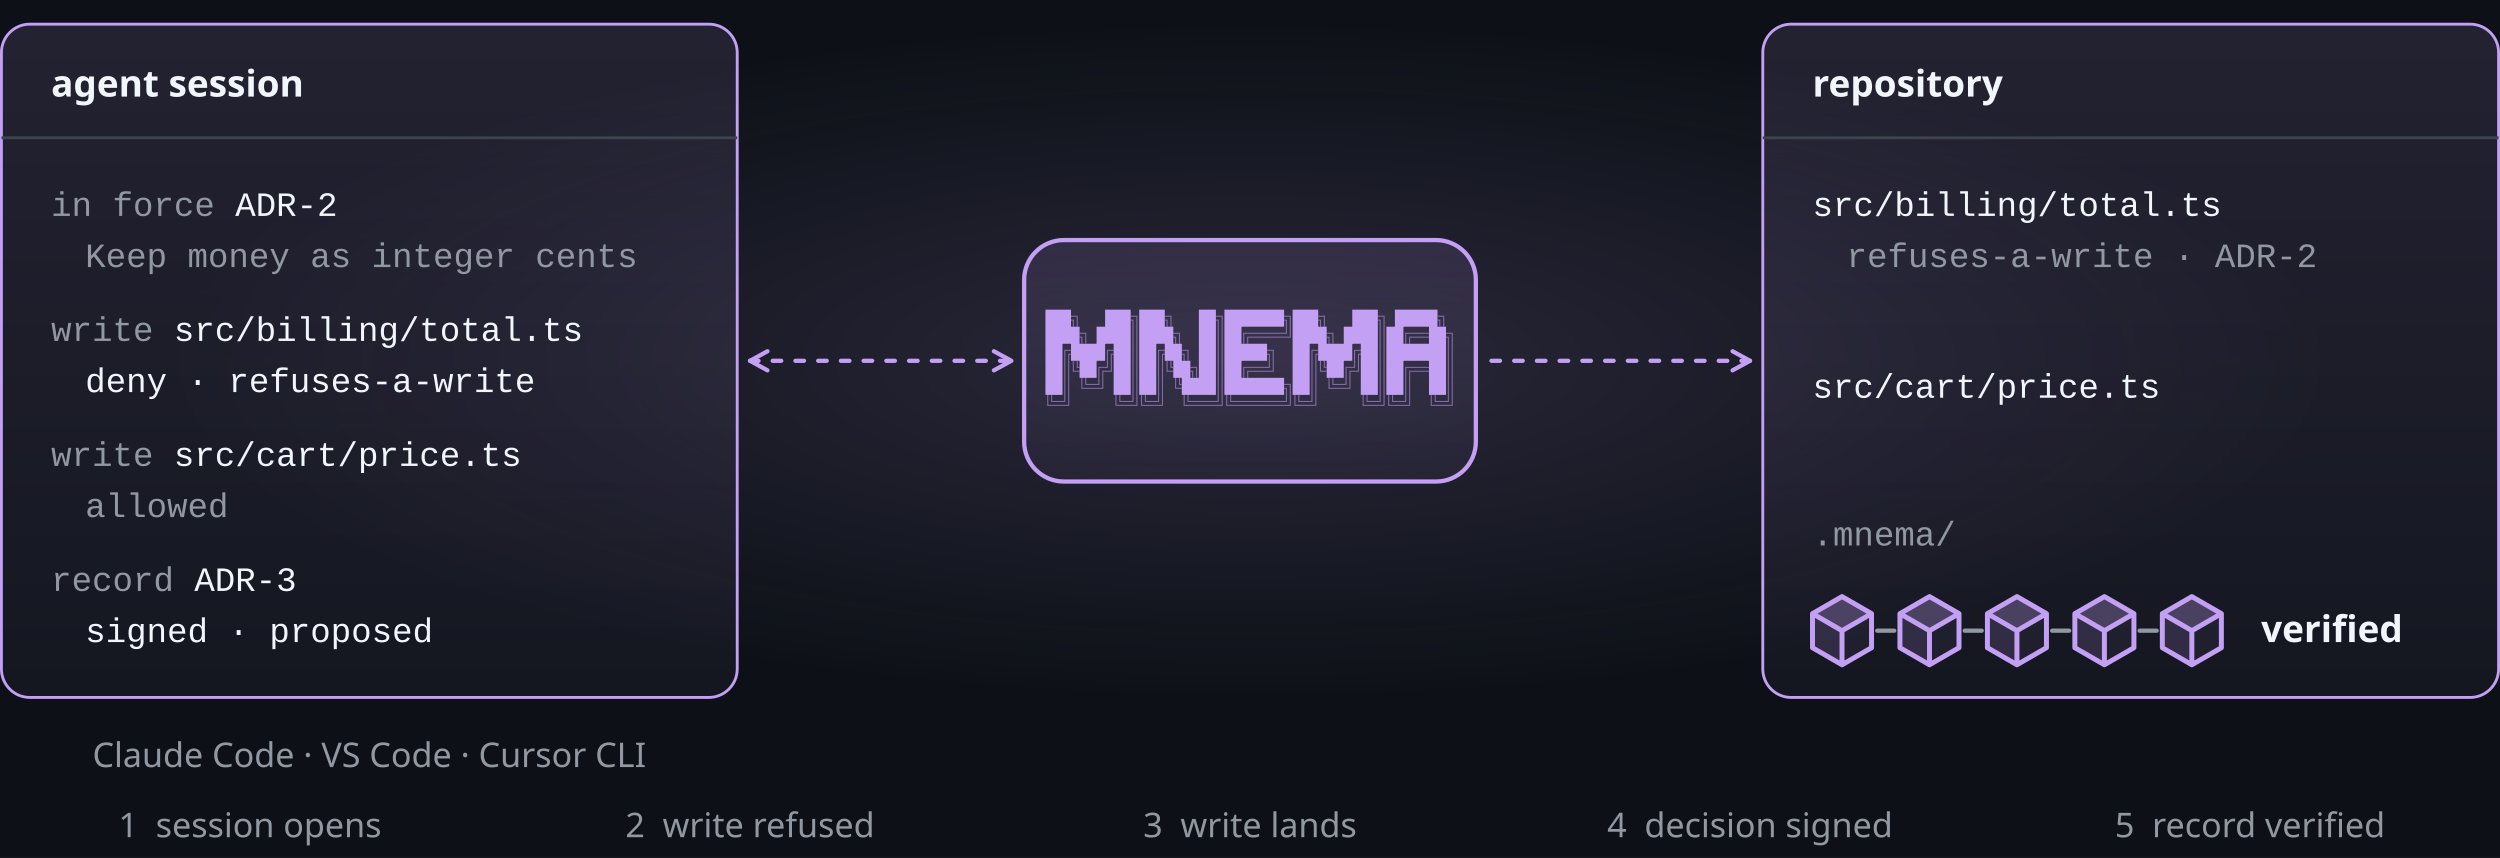
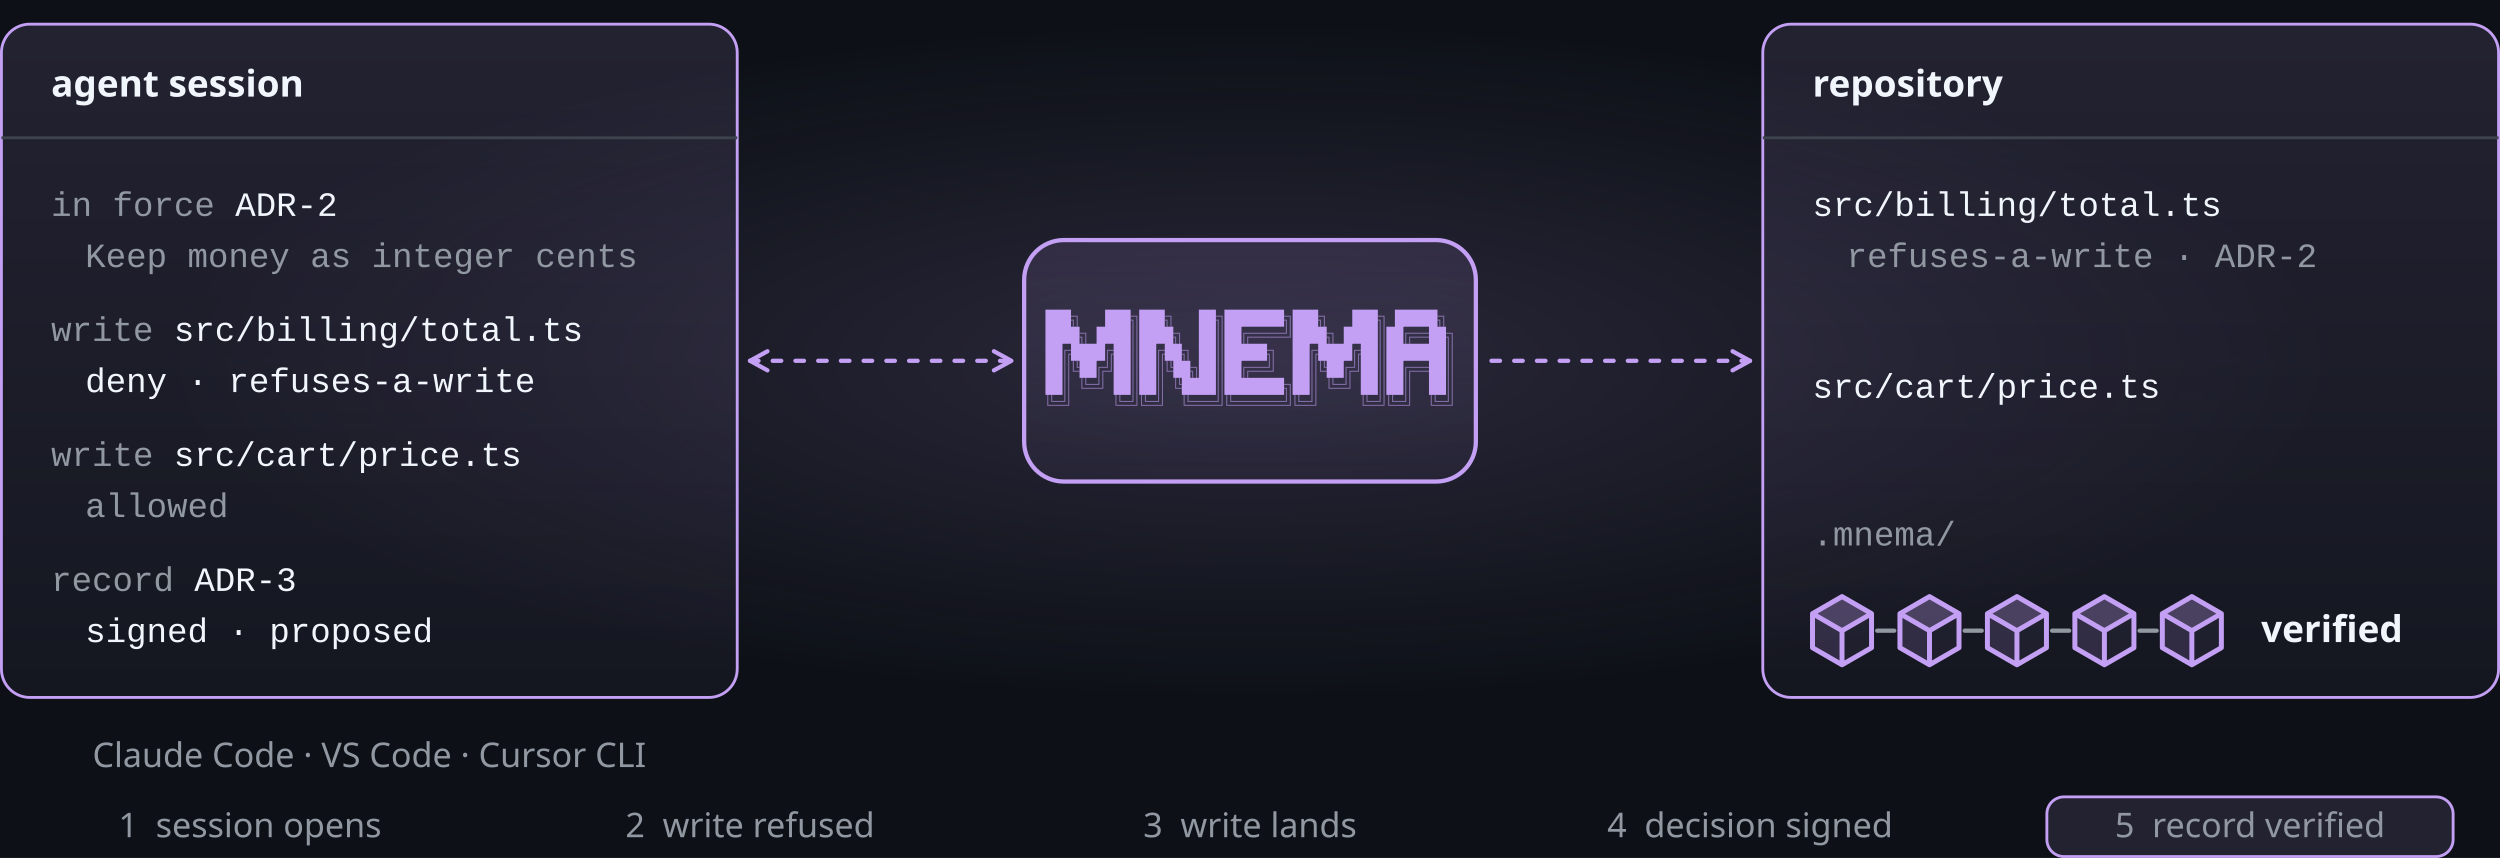
<svg xmlns="http://www.w3.org/2000/svg" width="880" height="302" viewBox="0 0 880 302" role="img" aria-label="How mnema fits: a session opens with the decisions in force, a write under a refusing rule is denied, a write elsewhere lands, a recorded decision is signed into the chain, and mnema verify checks it">
  <style>
.a{animation-duration:14s;animation-iteration-count:infinite;animation-timing-function:ease-in-out}
@keyframes k0{0%{opacity:0}8.57%{opacity:0}10.71%{opacity:1}92.86%{opacity:1}95%{opacity:0}100%{opacity:0}}
@keyframes k1{0%{opacity:0}8.57%{opacity:0}10.71%{opacity:1}92.86%{opacity:1}95%{opacity:0}100%{opacity:0}}
@keyframes k2{0%{opacity:0}8.57%{opacity:0}10.71%{opacity:1}92.86%{opacity:1}95%{opacity:0}100%{opacity:0}}
@keyframes k3{0%{opacity:0}20%{opacity:0}22.14%{opacity:1}92.86%{opacity:1}95%{opacity:0}100%{opacity:0}}
@keyframes k4{0%{opacity:0}20%{opacity:0}22.14%{opacity:1}92.86%{opacity:1}95%{opacity:0}100%{opacity:0}}
@keyframes k5{0%{opacity:0}35.71%{opacity:0}37.86%{opacity:1}92.86%{opacity:1}95%{opacity:0}100%{opacity:0}}
@keyframes k6{0%{opacity:0}42.86%{opacity:0}45%{opacity:1}92.86%{opacity:1}95%{opacity:0}100%{opacity:0}}
@keyframes k7{0%{opacity:0}42.86%{opacity:0}45%{opacity:1}92.86%{opacity:1}95%{opacity:0}100%{opacity:0}}
@keyframes k8{0%{opacity:0}55.71%{opacity:0}57.86%{opacity:1}92.86%{opacity:1}95%{opacity:0}100%{opacity:0}}
@keyframes k9{0%{opacity:0}64.29%{opacity:0}66.43%{opacity:1}92.86%{opacity:1}95%{opacity:0}100%{opacity:0}}
@keyframes k10{0%{opacity:0}64.29%{opacity:0}66.43%{opacity:1}92.86%{opacity:1}95%{opacity:0}100%{opacity:0}}
@keyframes k11{0%{opacity:0}72.86%{opacity:0}75%{opacity:1}92.86%{opacity:1}95%{opacity:0}100%{opacity:0}}
@keyframes k12{0%{opacity:0}55.71%{opacity:0}57.86%{opacity:1}60.71%{opacity:1}62.86%{opacity:0}100%{opacity:0}}
@keyframes k13{0%{opacity:0}35.71%{opacity:0}37.86%{opacity:1}92.86%{opacity:1}95%{opacity:0}100%{opacity:0}}
@keyframes k14{0%{opacity:0}78.57%{opacity:0}80.71%{opacity:1}92.86%{opacity:1}95%{opacity:0}100%{opacity:0}}
@keyframes k15{0%{opacity:0}35.71%{opacity:0}36.79%{opacity:1}40.36%{opacity:0}100%{opacity:0}}
@keyframes k16{0%{opacity:0}78.57%{opacity:0}79.64%{opacity:1}83.21%{opacity:0}100%{opacity:0}}
- @keyframes k17{0%{opacity:0}82.86%{opacity:0}83.93%{opacity:1}87.5%{opacity:0}100%{opacity:0}}
- @keyframes k18{0%{opacity:0}84.43%{opacity:0}85.5%{opacity:1}89.07%{opacity:0}100%{opacity:0}}
- @keyframes k19{0%{opacity:0}86%{opacity:0}87.07%{opacity:1}90.64%{opacity:0}100%{opacity:0}}
- @keyframes k20{0%{opacity:0}87.57%{opacity:0}88.64%{opacity:1}92.21%{opacity:0}100%{opacity:0}}
- @keyframes k21{0%{opacity:0}89.14%{opacity:0}90.21%{opacity:1}93.79%{opacity:0}100%{opacity:0}}
- @keyframes k22{0%{opacity:0}91.43%{opacity:0}93.57%{opacity:1}92.86%{opacity:1}95%{opacity:0}100%{opacity:0}}
+ @keyframes k17{0%{opacity:0}81.43%{opacity:0}82.5%{opacity:1}86.07%{opacity:0}100%{opacity:0}}
+ @keyframes k18{0%{opacity:0}82.5%{opacity:0}83.57%{opacity:1}87.14%{opacity:0}100%{opacity:0}}
+ @keyframes k19{0%{opacity:0}83.57%{opacity:0}84.64%{opacity:1}88.21%{opacity:0}100%{opacity:0}}
+ @keyframes k20{0%{opacity:0}84.64%{opacity:0}85.71%{opacity:1}89.29%{opacity:0}100%{opacity:0}}
+ @keyframes k21{0%{opacity:0}85.71%{opacity:0}86.79%{opacity:1}90.36%{opacity:0}100%{opacity:0}}
+ @keyframes k22{0%{opacity:0}87.86%{opacity:0}90%{opacity:1}92.86%{opacity:1}95%{opacity:0}100%{opacity:0}}
@keyframes k23{0%{transform:translate(356px,127px)}2.86%{transform:translate(356px,127px)}8.57%{transform:translate(264px,127px)}9.29%{transform:translate(264px,127px)}10%{transform:translate(356px,127px)}100%{transform:translate(356px,127px)}}
@keyframes k24{0%{opacity:0}2.5%{opacity:0}3.57%{opacity:1}7.86%{opacity:1}8.93%{opacity:0}100%{opacity:0}}
@keyframes k25{0%{opacity:0}8.21%{opacity:0}9.29%{opacity:1}12.86%{opacity:0}100%{opacity:0}}
@keyframes k26{0%{transform:translate(264px,127px)}20%{transform:translate(264px,127px)}25.71%{transform:translate(356px,127px)}26.43%{transform:translate(356px,127px)}27.14%{transform:translate(264px,127px)}100%{transform:translate(264px,127px)}}
@keyframes k27{0%{opacity:0}19.64%{opacity:0}20.71%{opacity:1}25%{opacity:1}26.07%{opacity:0}100%{opacity:0}}
@keyframes k28{0%{opacity:0}25.71%{opacity:0}26.79%{opacity:1}31.07%{opacity:0}100%{opacity:0}}
@keyframes k29{0%{transform:translate(356px,127px)}30%{transform:translate(356px,127px)}35.71%{transform:translate(264px,127px)}36.43%{transform:translate(264px,127px)}37.14%{transform:translate(356px,127px)}100%{transform:translate(356px,127px)}}
@keyframes k30{0%{opacity:0}29.64%{opacity:0}30.71%{opacity:1}35%{opacity:1}36.07%{opacity:0}100%{opacity:0}}
@keyframes k31{0%{opacity:0}35.36%{opacity:0}36.43%{opacity:1}40%{opacity:0}100%{opacity:0}}
@keyframes k32{0%{transform:translate(524px,127px)}30%{transform:translate(524px,127px)}35.71%{transform:translate(616px,127px)}36.43%{transform:translate(616px,127px)}37.14%{transform:translate(524px,127px)}100%{transform:translate(524px,127px)}}
@keyframes k33{0%{opacity:0}29.64%{opacity:0}30.71%{opacity:1}35%{opacity:1}36.07%{opacity:0}100%{opacity:0}}
@keyframes k34{0%{opacity:0}35.36%{opacity:0}36.43%{opacity:1}40%{opacity:0}100%{opacity:0}}
@keyframes k35{0%{transform:translate(264px,127px)}42.86%{transform:translate(264px,127px)}48.21%{transform:translate(356px,127px)}48.93%{transform:translate(356px,127px)}49.64%{transform:translate(264px,127px)}100%{transform:translate(264px,127px)}}
@keyframes k36{0%{opacity:0}42.5%{opacity:0}43.57%{opacity:1}47.5%{opacity:1}48.57%{opacity:0}100%{opacity:0}}
@keyframes k37{0%{opacity:0}48.21%{opacity:0}49.29%{opacity:1}53.57%{opacity:0}100%{opacity:0}}
@keyframes k38{0%{transform:translate(524px,127px)}50%{transform:translate(524px,127px)}55.71%{transform:translate(616px,127px)}56.43%{transform:translate(616px,127px)}57.14%{transform:translate(524px,127px)}100%{transform:translate(524px,127px)}}
@keyframes k39{0%{opacity:0}49.64%{opacity:0}50.71%{opacity:1}55%{opacity:1}56.07%{opacity:0}100%{opacity:0}}
@keyframes k40{0%{opacity:0}55.36%{opacity:0}56.43%{opacity:1}60%{opacity:0}100%{opacity:0}}
@keyframes k41{0%{transform:translate(264px,127px)}64.29%{transform:translate(264px,127px)}70%{transform:translate(356px,127px)}70.71%{transform:translate(356px,127px)}71.43%{transform:translate(264px,127px)}100%{transform:translate(264px,127px)}}
@keyframes k42{0%{opacity:0}63.93%{opacity:0}65%{opacity:1}69.29%{opacity:1}70.36%{opacity:0}100%{opacity:0}}
@keyframes k43{0%{opacity:0}70%{opacity:0}71.07%{opacity:1}75.36%{opacity:0}100%{opacity:0}}
@keyframes k44{0%{transform:translate(524px,127px)}72.86%{transform:translate(524px,127px)}78.57%{transform:translate(616px,127px)}79.29%{transform:translate(616px,127px)}80%{transform:translate(524px,127px)}100%{transform:translate(524px,127px)}}
@keyframes k45{0%{opacity:0}72.5%{opacity:0}73.57%{opacity:1}77.86%{opacity:1}78.93%{opacity:0}100%{opacity:0}}
@keyframes k46{0%{opacity:0}78.21%{opacity:0}79.29%{opacity:1}82.86%{opacity:0}100%{opacity:0}}
@keyframes k47{0%{opacity:0}1.43%{opacity:0}3.57%{opacity:1}16.43%{opacity:1}18.57%{opacity:0}100%{opacity:0}}
@keyframes k48{0%{opacity:0}19.29%{opacity:0}21.43%{opacity:1}39.29%{opacity:1}41.43%{opacity:0}100%{opacity:0}}
@keyframes k49{0%{opacity:0}42.14%{opacity:0}44.29%{opacity:1}60.71%{opacity:1}62.86%{opacity:0}100%{opacity:0}}
@keyframes k50{0%{opacity:0}63.57%{opacity:0}65.71%{opacity:1}80%{opacity:1}82.14%{opacity:0}100%{opacity:0}}
@keyframes k51{0%{opacity:0}82.86%{opacity:0}85%{opacity:1}92.86%{opacity:1}95%{opacity:0}100%{opacity:0}}
@media (prefers-reduced-motion: reduce){.a{animation:none!important}}
</style>
  <defs>
    <radialGradient id="glow" cx="0.5" cy="0.5" r="0.5">
      <stop offset="0" stop-color="#c4a0f5" stop-opacity="0.16" />
      <stop offset="0.6" stop-color="#c4a0f5" stop-opacity="0.06" />
      <stop offset="1" stop-color="#c4a0f5" stop-opacity="0" />
    </radialGradient>
    <linearGradient id="tint" x1="0" y1="0" x2="0" y2="1">
      <stop offset="0" stop-color="#c4a0f5" stop-opacity="0.12" />
      <stop offset="1" stop-color="#c4a0f5" stop-opacity="0.04" />
    </linearGradient>
  </defs>
  <rect width="880" height="302" fill="#0d1117" />
  <ellipse cx="440" cy="127" rx="380" ry="119" fill="url(#glow)" />
  <rect x="0.5" y="8.5" width="259" height="237" rx="10" fill="url(#tint)" stroke="#c4a0f5" />
  <text x="18" y="34" font-family="-apple-system,BlinkMacSystemFont,'Segoe UI','Noto Sans',Helvetica,Arial,sans-serif" font-size="13" font-weight="600" fill="#f0f6fc">agent session</text>
  <path d="M0.5 48.5H259.5" stroke="#3d444d" />
  <rect x="620.5" y="8.5" width="259" height="237" rx="10" fill="url(#tint)" stroke="#c4a0f5" />
  <text x="638" y="34" font-family="-apple-system,BlinkMacSystemFont,'Segoe UI','Noto Sans',Helvetica,Arial,sans-serif" font-size="13" font-weight="600" fill="#f0f6fc">repository</text>
  <path d="M620.5 48.5H879.5" stroke="#3d444d" />
  <text x="130" y="270" font-family="-apple-system,BlinkMacSystemFont,'Segoe UI','Noto Sans',Helvetica,Arial,sans-serif" font-size="12" fill="#9198a1" text-anchor="middle">Claude Code · VS Code · Cursor CLI</text>
  <rect x="360.5" y="84.5" width="159" height="85" rx="14" fill="url(#tint)" stroke="#c4a0f5" stroke-width="1.5" />
  <g transform="translate(368 109) scale(0.25)">
    <path data-of="blocks" fill="#c4a0f5" d="M0 0h12.5v24.5h-12.5zM12 0h12.5v24.5h-12.5zM24 0h12v24.5h-12zM84 0h12.5v24.5h-12.5zM96 0h12.5v24.5h-12.5zM108 0h12v24.5h-12zM132 0h12.5v24.5h-12.5zM144 0h12.5v24.5h-12.5zM156 0h12v24.5h-12zM216 0h12.5v24.5h-12.5zM228 0h12v24.5h-12zM252 0h12.5v24.5h-12.5zM264 0h12.5v24.5h-12.5zM276 0h12.5v24h-12.5zM288 0h12.5v24h-12.5zM300 0h12.5v24h-12.5zM312 0h12.5v24h-12.5zM324 0h12v24h-12zM348 0h12.5v24.5h-12.5zM360 0h12.5v24.5h-12.5zM372 0h12v24.5h-12zM432 0h12.5v24.5h-12.5zM444 0h12.5v24.5h-12.5zM456 0h12v24.5h-12zM492 0h12.5v24.5h-12.5zM504 0h12.5v24h-12.5zM516 0h12.5v24h-12.5zM528 0h12.5v24h-12.5zM540 0h12v24.5h-12zM0 24h12.5v24.5h-12.5zM12 24h12.5v24.5h-12.5zM24 24h12.5v24h-12.5zM36 24h12v24.5h-12zM72 24h12.5v24.5h-12.5zM84 24h12.5v24h-12.5zM96 24h12.5v24.5h-12.5zM108 24h12v24.5h-12zM132 24h12.5v24.5h-12.5zM144 24h12.5v24.5h-12.5zM156 24h12.5v24h-12.5zM168 24h12v24.5h-12zM216 24h12.5v24.5h-12.5zM228 24h12v24.5h-12zM252 24h12.5v24.5h-12.5zM264 24h12v24.5h-12zM348 24h12.5v24.5h-12.5zM360 24h12.5v24.5h-12.5zM372 24h12.5v24h-12.5zM384 24h12v24.5h-12zM420 24h12.5v24.5h-12.5zM432 24h12.5v24h-12.5zM444 24h12.5v24.5h-12.5zM456 24h12v24.5h-12zM480 24h12.5v24.5h-12.5zM492 24h12v24.5h-12zM540 24h12.5v24.5h-12.5zM552 24h12v24.5h-12zM0 48h12.5v24.5h-12.5zM12 48h12v24.5h-12zM36 48h12.5v24h-12.5zM48 48h12.5v24.5h-12.5zM60 48h12.5v24.5h-12.5zM72 48h12v24h-12zM96 48h12.5v24.5h-12.5zM108 48h12v24.5h-12zM132 48h12.5v24.5h-12.5zM144 48h12v24.5h-12zM168 48h12.5v24h-12.5zM180 48h12v24.5h-12zM216 48h12.5v24.5h-12.5zM228 48h12v24.5h-12zM252 48h12.5v24.5h-12.5zM264 48h12.5v24.5h-12.5zM276 48h12.5v24h-12.5zM288 48h12.5v24h-12.5zM300 48h12v24h-12zM348 48h12.5v24.5h-12.5zM360 48h12v24.5h-12zM384 48h12.5v24h-12.5zM396 48h12.5v24.5h-12.5zM408 48h12.5v24.5h-12.5zM420 48h12v24h-12zM444 48h12.5v24.5h-12.5zM456 48h12v24.5h-12zM480 48h12.5v24.5h-12.5zM492 48h12.5v24.5h-12.5zM504 48h12.5v24h-12.5zM516 48h12.5v24h-12.5zM528 48h12.5v24h-12.5zM540 48h12.5v24.5h-12.5zM552 48h12v24.5h-12zM0 72h12.5v24.5h-12.5zM12 72h12v24.5h-12zM48 72h12.5v24h-12.5zM60 72h12v24h-12zM96 72h12.5v24.5h-12.5zM108 72h12v24.5h-12zM132 72h12.5v24.5h-12.5zM144 72h12v24.5h-12zM180 72h12.5v24h-12.5zM192 72h12v24.5h-12zM216 72h12.5v24.5h-12.5zM228 72h12v24.5h-12zM252 72h12.5v24.5h-12.5zM264 72h12v24.5h-12zM348 72h12.5v24.5h-12.5zM360 72h12v24.5h-12zM396 72h12.5v24h-12.5zM408 72h12v24h-12zM444 72h12.5v24.5h-12.5zM456 72h12v24.5h-12zM480 72h12.5v24.5h-12.5zM492 72h12v24.5h-12zM540 72h12.5v24.5h-12.5zM552 72h12v24.5h-12zM0 96h12.5v24h-12.5zM12 96h12v24h-12zM96 96h12.5v24h-12.5zM108 96h12v24h-12zM132 96h12.5v24h-12.5zM144 96h12v24h-12zM192 96h12.5v24h-12.5zM204 96h12.5v24h-12.5zM216 96h12.5v24h-12.5zM228 96h12v24h-12zM252 96h12.5v24h-12.5zM264 96h12.5v24h-12.5zM276 96h12.5v24h-12.5zM288 96h12.5v24h-12.5zM300 96h12.5v24h-12.5zM312 96h12.5v24h-12.5zM324 96h12v24h-12zM348 96h12.5v24h-12.5zM360 96h12v24h-12zM444 96h12.5v24h-12.5zM456 96h12v24h-12zM480 96h12.5v24h-12.5zM492 96h12v24h-12zM540 96h12.5v24h-12.5zM552 96h12v24h-12z" />
    <path data-of="lines" fill="none" stroke="#c4a0f5" stroke-opacity="0.55" stroke-width="1.5" stroke-linejoin="miter" d="M36 9.25L44.75 9.25L44.75 24M36 14.75L39.25 14.75L39.25 24M120 9.25L128.75 9.25L128.75 24M120 14.75L123.25 14.75L123.25 24M168 9.25L176.75 9.25L176.75 24M168 14.75L171.25 14.75L171.25 24M240 9.25L248.75 9.25L248.75 24M240 14.75L243.25 14.75L243.25 24M336 9.25L344.75 9.25L344.75 24M336 14.75L339.25 14.75L339.25 24M384 9.25L392.75 9.25L392.75 24M384 14.75L387.25 14.75L387.25 24M468 9.25L476.75 9.25L476.75 24M468 14.75L471.25 14.75L471.25 24M552 9.25L560.75 9.25L560.75 24M552 14.75L555.25 14.75L555.25 24M48 33.25L56.75 33.25L56.75 48M48 38.75L51.25 38.75L51.25 48M123.25 24L123.25 48M128.75 24L128.75 48M180 33.25L188.75 33.25L188.75 48M180 38.75L183.25 38.75L183.25 48M243.25 24L243.25 48M248.75 24L248.75 48M288 33.25L279.25 33.25L279.25 48M288 38.75L284.75 38.75L284.75 48M288 33.25L300 33.25M288 38.75L300 38.75M300 33.25L312 33.25M300 38.75L312 38.75M312 33.25L324 33.25M312 38.75L324 38.75M324 33.25L336 33.25M324 38.75L336 38.75M344.75 24L344.75 38.75L336 38.75M339.25 24L339.25 33.25L336 33.25M396 33.25L404.75 33.25L404.75 48M396 38.75L399.25 38.75L399.25 48M471.25 24L471.25 48M476.75 24L476.75 48M516 33.25L507.25 33.25L507.25 48M516 38.75L512.75 38.75L512.75 48M516 33.25L528 33.25M516 38.75L528 38.75M528 33.25L540 33.25M528 38.75L540 38.75M564 33.25L572.75 33.25L572.75 48M564 38.75L567.25 38.75L567.25 48M36 57.25L27.25 57.25L27.25 72M36 62.75L32.75 62.75L32.75 72M96 57.25L87.25 57.25L87.25 72M96 62.75L92.75 62.75L92.75 72M123.25 48L123.25 72M128.75 48L128.75 72M168 57.25L159.25 57.25L159.25 72M168 62.75L164.75 62.75L164.75 72M192 57.25L200.75 57.25L200.75 72M192 62.75L195.25 62.75L195.25 72M243.25 48L243.25 72M248.75 48L248.75 72M312 57.25L320.75 57.25L320.75 72M312 62.75L315.25 62.75L315.25 72M384 57.25L375.25 57.25L375.25 72M384 62.75L380.75 62.75L380.75 72M444 57.25L435.25 57.25L435.25 72M444 62.75L440.75 62.75L440.75 72M471.25 48L471.25 72M476.75 48L476.75 72M567.25 48L567.25 72M572.75 48L572.75 72M27.25 72L27.25 96M32.75 72L32.75 96M39.25 72L39.25 86.75L48 86.75M44.75 72L44.75 81.25L48 81.25M84 81.25L75.25 81.25L75.25 96M84 86.75L80.75 86.75L80.75 96M92.75 72L92.75 86.75L84 86.75M87.25 72L87.25 81.25L84 81.25M123.25 72L123.25 96M128.75 72L128.75 96M159.25 72L159.25 96M164.75 72L164.75 96M171.25 72L171.25 86.75L180 86.75M176.75 72L176.75 81.25L180 81.25M204 81.25L212.75 81.25L212.75 96M204 86.75L207.25 86.75L207.25 96M243.25 72L243.25 96M248.75 72L248.75 96M288 81.25L279.25 81.25L279.25 96M288 86.75L284.75 86.75L284.75 96M288 81.25L300 81.25M288 86.75L300 86.75M300 81.25L312 81.25M300 86.75L312 86.75M320.75 72L320.75 86.75L312 86.75M315.25 72L315.25 81.25L312 81.25M375.25 72L375.25 96M380.75 72L380.75 96M387.25 72L387.25 86.75L396 86.75M392.75 72L392.75 81.25L396 81.25M432 81.25L423.25 81.25L423.25 96M432 86.75L428.75 86.75L428.75 96M440.75 72L440.75 86.75L432 86.75M435.25 72L435.25 81.25L432 81.25M471.25 72L471.25 96M476.75 72L476.75 96M516 81.25L507.25 81.25L507.25 96M516 86.75L512.75 86.75L512.75 96M516 81.25L528 81.25M516 86.75L528 86.75M528 81.25L540 81.25M528 86.75L540 86.75M567.25 72L567.25 96M572.75 72L572.75 96M27.25 96L27.25 120M32.75 96L32.75 120M51.25 96L51.25 110.75L60 110.75M56.75 96L56.75 105.25L60 105.25M60 105.25L72 105.25M60 110.75L72 110.75M80.75 96L80.75 110.75L72 110.75M75.25 96L75.25 105.25L72 105.25M123.25 96L123.25 120M128.75 96L128.75 120M159.25 96L159.25 120M164.75 96L164.75 120M183.25 96L183.25 110.75L192 110.75M188.75 96L188.75 105.25L192 105.25M243.25 96L243.25 120M248.75 96L248.75 120M336 105.25L344.75 105.25L344.75 120M336 110.75L339.25 110.75L339.25 120M375.25 96L375.25 120M380.75 96L380.75 120M399.25 96L399.25 110.75L408 110.75M404.75 96L404.75 105.25L408 105.25M408 105.25L420 105.25M408 110.75L420 110.75M428.75 96L428.75 110.75L420 110.75M423.25 96L423.25 105.25L420 105.25M471.25 96L471.25 120M476.75 96L476.75 120M507.25 96L507.25 120M512.75 96L512.75 120M567.25 96L567.25 120M572.75 96L572.75 120M3.25 120L3.25 134.75L12 134.75M8.75 120L8.75 129.25L12 129.25M12 129.25L24 129.25M12 134.75L24 134.75M32.75 120L32.75 134.75L24 134.75M27.25 120L27.25 129.25L24 129.25M99.25 120L99.25 134.75L108 134.75M104.75 120L104.75 129.25L108 129.25M108 129.25L120 129.25M108 134.75L120 134.75M128.75 120L128.75 134.75L120 134.75M123.25 120L123.25 129.25L120 129.25M135.25 120L135.25 134.75L144 134.75M140.75 120L140.75 129.25L144 129.25M144 129.25L156 129.25M144 134.75L156 134.75M164.75 120L164.75 134.75L156 134.75M159.25 120L159.25 129.25L156 129.25M195.25 120L195.25 134.75L204 134.75M200.75 120L200.75 129.25L204 129.25M204 129.25L216 129.25M204 134.75L216 134.75M216 129.25L228 129.25M216 134.75L228 134.75M228 129.25L240 129.25M228 134.75L240 134.75M248.75 120L248.75 134.75L240 134.75M243.25 120L243.25 129.25L240 129.25M255.25 120L255.25 134.75L264 134.75M260.75 120L260.75 129.25L264 129.25M264 129.25L276 129.25M264 134.75L276 134.75M276 129.25L288 129.25M276 134.75L288 134.75M288 129.25L300 129.25M288 134.75L300 134.75M300 129.25L312 129.25M300 134.75L312 134.75M312 129.25L324 129.25M312 134.75L324 134.75M324 129.25L336 129.25M324 134.75L336 134.75M344.75 120L344.75 134.75L336 134.75M339.25 120L339.25 129.25L336 129.25M351.25 120L351.25 134.75L360 134.75M356.75 120L356.75 129.25L360 129.25M360 129.25L372 129.25M360 134.75L372 134.75M380.75 120L380.75 134.75L372 134.75M375.25 120L375.25 129.25L372 129.25M447.25 120L447.25 134.75L456 134.75M452.75 120L452.75 129.25L456 129.25M456 129.25L468 129.25M456 134.75L468 134.75M476.75 120L476.75 134.75L468 134.75M471.25 120L471.25 129.25L468 129.25M483.25 120L483.25 134.75L492 134.75M488.75 120L488.75 129.25L492 129.25M492 129.25L504 129.25M492 134.75L504 134.75M512.75 120L512.75 134.75L504 134.75M507.25 120L507.25 129.25L504 129.25M543.25 120L543.25 134.75L552 134.75M548.75 120L548.75 129.25L552 129.25M552 129.25L564 129.25M552 134.75L564 134.75M572.75 120L572.75 134.75L564 134.75M567.25 120L567.25 129.25L564 129.25" />
  </g>
  <path d="M264 127L356 127" fill="none" stroke="#c4a0f5" stroke-dasharray="3 5" stroke-linecap="round" stroke-width="1.5" />
  <path d="M349.86 123.64L356 127L349.86 130.36M270.14 130.36L264 127L270.14 123.64" fill="none" stroke="#c4a0f5" stroke-width="1.5" stroke-linecap="round" stroke-linejoin="round" />
  <path d="M616 127L524 127" fill="none" stroke="#c4a0f5" stroke-dasharray="3 5" stroke-linecap="round" stroke-width="1.5" />
  <path d="M609.86 123.64L616 127L609.86 130.36" fill="none" stroke="#c4a0f5" stroke-width="1.5" stroke-linecap="round" stroke-linejoin="round" />
  <text class="a" style="animation-name:k0" x="18" y="76" font-family="ui-monospace,SFMono-Regular,'SF Mono',Menlo,Consolas,'Liberation Mono',monospace" font-size="12" fill="#9198a1">in force</text>
  <text class="a" style="animation-name:k1" x="82.8" y="76" font-family="ui-monospace,SFMono-Regular,'SF Mono',Menlo,Consolas,'Liberation Mono',monospace" font-size="12" fill="#f0f6fc">ADR-2</text>
  <text class="a" style="animation-name:k2" x="30" y="94" font-family="ui-monospace,SFMono-Regular,'SF Mono',Menlo,Consolas,'Liberation Mono',monospace" font-size="12" fill="#9198a1">Keep money as integer cents</text>
  <text class="a" style="animation-name:k3" x="18" y="120" font-family="ui-monospace,SFMono-Regular,'SF Mono',Menlo,Consolas,'Liberation Mono',monospace" font-size="12" fill="#9198a1">write</text>
  <text class="a" style="animation-name:k4" x="61.2" y="120" font-family="ui-monospace,SFMono-Regular,'SF Mono',Menlo,Consolas,'Liberation Mono',monospace" font-size="12" fill="#f0f6fc">src/billing/total.ts</text>
  <text class="a" style="animation-name:k5" x="30" y="138" font-family="ui-monospace,SFMono-Regular,'SF Mono',Menlo,Consolas,'Liberation Mono',monospace" font-size="12" fill="#f0f6fc">deny · refuses-a-write</text>
  <text class="a" style="animation-name:k6" x="18" y="164" font-family="ui-monospace,SFMono-Regular,'SF Mono',Menlo,Consolas,'Liberation Mono',monospace" font-size="12" fill="#9198a1">write</text>
  <text class="a" style="animation-name:k7" x="61.2" y="164" font-family="ui-monospace,SFMono-Regular,'SF Mono',Menlo,Consolas,'Liberation Mono',monospace" font-size="12" fill="#f0f6fc">src/cart/price.ts</text>
  <text class="a" style="animation-name:k8" x="30" y="182" font-family="ui-monospace,SFMono-Regular,'SF Mono',Menlo,Consolas,'Liberation Mono',monospace" font-size="12" fill="#9198a1">allowed</text>
  <text class="a" style="animation-name:k9" x="18" y="208" font-family="ui-monospace,SFMono-Regular,'SF Mono',Menlo,Consolas,'Liberation Mono',monospace" font-size="12" fill="#9198a1">record</text>
  <text class="a" style="animation-name:k10" x="68.4" y="208" font-family="ui-monospace,SFMono-Regular,'SF Mono',Menlo,Consolas,'Liberation Mono',monospace" font-size="12" fill="#f0f6fc">ADR-3</text>
  <text class="a" style="animation-name:k11" x="30" y="226" font-family="ui-monospace,SFMono-Regular,'SF Mono',Menlo,Consolas,'Liberation Mono',monospace" font-size="12" fill="#f0f6fc">signed · proposed</text>
  <text x="638" y="76" font-family="ui-monospace,SFMono-Regular,'SF Mono',Menlo,Consolas,'Liberation Mono',monospace" font-size="12" fill="#f0f6fc">src/billing/total.ts</text>
  <text x="650" y="94" font-family="ui-monospace,SFMono-Regular,'SF Mono',Menlo,Consolas,'Liberation Mono',monospace" font-size="12" fill="#9198a1">refuses-a-write · ADR-2</text>
  <rect class="a" style="animation-name:k12" opacity="0" x="630" y="124" width="240" height="24" rx="6" fill="#c4a0f5" fill-opacity="0.16" stroke="#c4a0f5" stroke-opacity="0.7" />
  <text x="638" y="140" font-family="ui-monospace,SFMono-Regular,'SF Mono',Menlo,Consolas,'Liberation Mono',monospace" font-size="12" fill="#f0f6fc">src/cart/price.ts</text>
  <text x="638" y="192" font-family="ui-monospace,SFMono-Regular,'SF Mono',Menlo,Consolas,'Liberation Mono',monospace" font-size="12" fill="#9198a1">.mnema/</text>
  <path d="M648.39 210L658.78 216L648.39 222L638 216z" fill="#c4a0f5" fill-opacity="0.3" />
  <path d="M638 216L648.39 222L648.39 234L638 228z" fill="#c4a0f5" fill-opacity="0.16" />
  <path d="M648.39 222L658.78 216L658.78 228L648.39 234z" fill="#c4a0f5" fill-opacity="0.06" />
  <path d="M648.39 210L658.78 216L658.78 228L648.39 234L638 228L638 216zM638 216L648.39 222L658.78 216M648.39 222V234" fill="none" stroke="#c4a0f5" stroke-width="1.75" stroke-linejoin="round" />
  <path d="M660.78 222H666.78" stroke="#9198a1" stroke-width="1.5" stroke-linecap="round" />
  <path d="M679.18 210L689.57 216L679.18 222L668.78 216z" fill="#c4a0f5" fill-opacity="0.3" />
  <path d="M668.78 216L679.18 222L679.18 234L668.78 228z" fill="#c4a0f5" fill-opacity="0.16" />
  <path d="M679.18 222L689.57 216L689.57 228L679.18 234z" fill="#c4a0f5" fill-opacity="0.06" />
  <path d="M679.18 210L689.57 216L689.57 228L679.18 234L668.78 228L668.78 216zM668.78 216L679.18 222L689.57 216M679.18 222V234" fill="none" stroke="#c4a0f5" stroke-width="1.75" stroke-linejoin="round" />
  <path d="M691.57 222H697.57" stroke="#9198a1" stroke-width="1.5" stroke-linecap="round" />
  <path d="M709.96 210L720.35 216L709.96 222L699.57 216z" fill="#c4a0f5" fill-opacity="0.3" />
  <path d="M699.57 216L709.96 222L709.96 234L699.57 228z" fill="#c4a0f5" fill-opacity="0.16" />
  <path d="M709.96 222L720.35 216L720.35 228L709.96 234z" fill="#c4a0f5" fill-opacity="0.06" />
  <path d="M709.96 210L720.35 216L720.35 228L709.96 234L699.57 228L699.57 216zM699.57 216L709.96 222L720.35 216M709.96 222V234" fill="none" stroke="#c4a0f5" stroke-width="1.75" stroke-linejoin="round" />
  <g class="a" style="animation-name:k13">
    <path d="M722.35 222H728.35" stroke="#9198a1" stroke-width="1.5" stroke-linecap="round" />
    <path d="M740.75 210L751.14 216L740.75 222L730.35 216z" fill="#c4a0f5" fill-opacity="0.3" />
    <path d="M730.35 216L740.75 222L740.75 234L730.35 228z" fill="#c4a0f5" fill-opacity="0.16" />
    <path d="M740.75 222L751.14 216L751.14 228L740.75 234z" fill="#c4a0f5" fill-opacity="0.06" />
    <path d="M740.75 210L751.14 216L751.14 228L740.75 234L730.35 228L730.35 216zM730.35 216L740.75 222L751.14 216M740.75 222V234" fill="none" stroke="#c4a0f5" stroke-width="1.75" stroke-linejoin="round" />
  </g>
  <g class="a" style="animation-name:k14">
    <path d="M753.14 222H759.14" stroke="#9198a1" stroke-width="1.5" stroke-linecap="round" />
    <path d="M771.53 210L781.92 216L771.53 222L761.14 216z" fill="#c4a0f5" fill-opacity="0.3" />
    <path d="M761.14 216L771.53 222L771.53 234L761.14 228z" fill="#c4a0f5" fill-opacity="0.16" />
    <path d="M771.53 222L781.92 216L781.92 228L771.53 234z" fill="#c4a0f5" fill-opacity="0.06" />
    <path d="M771.53 210L781.92 216L781.92 228L771.53 234L761.14 228L761.14 216zM761.14 216L771.53 222L781.92 216M771.53 222V234" fill="none" stroke="#c4a0f5" stroke-width="1.75" stroke-linejoin="round" />
  </g>
  <path class="a" style="animation-name:k15" opacity="0" d="M740.75 210L751.14 216L751.14 228L740.75 234L730.35 228L730.35 216z" fill="#c4a0f5" fill-opacity="0.85" />
  <path class="a" style="animation-name:k16" opacity="0" d="M771.53 210L781.92 216L781.92 228L771.53 234L761.14 228L761.14 216z" fill="#c4a0f5" fill-opacity="0.85" />
  <path class="a" style="animation-name:k17" opacity="0" d="M648.39 210L658.78 216L658.78 228L648.39 234L638 228L638 216z" fill="#c4a0f5" fill-opacity="0.85" />
  <path class="a" style="animation-name:k18" opacity="0" d="M679.18 210L689.57 216L689.57 228L679.18 234L668.78 228L668.78 216z" fill="#c4a0f5" fill-opacity="0.85" />
  <path class="a" style="animation-name:k19" opacity="0" d="M709.96 210L720.35 216L720.35 228L709.96 234L699.57 228L699.57 216z" fill="#c4a0f5" fill-opacity="0.85" />
  <path class="a" style="animation-name:k20" opacity="0" d="M740.75 210L751.14 216L751.14 228L740.75 234L730.35 228L730.35 216z" fill="#c4a0f5" fill-opacity="0.85" />
  <path class="a" style="animation-name:k21" opacity="0" d="M771.53 210L781.92 216L781.92 228L771.53 234L761.14 228L761.14 216z" fill="#c4a0f5" fill-opacity="0.85" />
  <text class="a" style="animation-name:k22" x="795.92" y="226" font-family="-apple-system,BlinkMacSystemFont,'Segoe UI','Noto Sans',Helvetica,Arial,sans-serif" font-size="13" font-weight="600" fill="#f0f6fc">verified</text>
  <g class="a" style="animation-name:k23,k24" opacity="0">
    <circle r="8" fill="#c4a0f5" fill-opacity="0.22" />
    <circle r="4" fill="#c4a0f5" />
  </g>
  <rect class="a" style="animation-name:k25" opacity="0" x="1.5" y="9.5" width="257" height="235" rx="9" fill="none" stroke="#c4a0f5" stroke-width="3" />
  <g class="a" style="animation-name:k26,k27" opacity="0">
    <circle r="8" fill="#c4a0f5" fill-opacity="0.22" />
    <circle r="4" fill="#c4a0f5" />
  </g>
  <rect class="a" style="animation-name:k28" opacity="0" x="354.5" y="78.5" width="171" height="97" rx="19" fill="none" stroke="#c4a0f5" stroke-width="2" />
  <g class="a" style="animation-name:k29,k30" opacity="0">
    <circle r="8" fill="#c4a0f5" fill-opacity="0.22" />
    <circle r="4" fill="#c4a0f5" />
  </g>
  <rect class="a" style="animation-name:k31" opacity="0" x="1.5" y="9.5" width="257" height="235" rx="9" fill="none" stroke="#c4a0f5" stroke-width="3" />
  <g class="a" style="animation-name:k32,k33" opacity="0">
    <circle r="8" fill="#c4a0f5" fill-opacity="0.22" />
    <circle r="4" fill="#c4a0f5" />
  </g>
  <rect class="a" style="animation-name:k34" opacity="0" x="621.5" y="9.5" width="257" height="235" rx="9" fill="none" stroke="#c4a0f5" stroke-width="3" />
  <g class="a" style="animation-name:k35,k36" opacity="0">
    <circle r="8" fill="#c4a0f5" fill-opacity="0.22" />
    <circle r="4" fill="#c4a0f5" />
  </g>
  <rect class="a" style="animation-name:k37" opacity="0" x="354.5" y="78.5" width="171" height="97" rx="19" fill="none" stroke="#c4a0f5" stroke-width="2" />
  <g class="a" style="animation-name:k38,k39" opacity="0">
    <circle r="8" fill="#c4a0f5" fill-opacity="0.22" />
    <circle r="4" fill="#c4a0f5" />
  </g>
  <rect class="a" style="animation-name:k40" opacity="0" x="621.5" y="9.5" width="257" height="235" rx="9" fill="none" stroke="#c4a0f5" stroke-width="3" />
  <g class="a" style="animation-name:k41,k42" opacity="0">
    <circle r="8" fill="#c4a0f5" fill-opacity="0.22" />
    <circle r="4" fill="#c4a0f5" />
  </g>
  <rect class="a" style="animation-name:k43" opacity="0" x="354.5" y="78.5" width="171" height="97" rx="19" fill="none" stroke="#c4a0f5" stroke-width="2" />
  <g class="a" style="animation-name:k44,k45" opacity="0">
    <circle r="8" fill="#c4a0f5" fill-opacity="0.22" />
    <circle r="4" fill="#c4a0f5" />
  </g>
  <rect class="a" style="animation-name:k46" opacity="0" x="621.5" y="9.5" width="257" height="235" rx="9" fill="none" stroke="#c4a0f5" stroke-width="3" />
  <rect class="a" style="animation-name:k47" opacity="0" x="23.5" y="280.5" width="129" height="21" rx="6" fill="#c4a0f5" fill-opacity="0.12" stroke="#c4a0f5" />
  <text x="88" y="294.7" font-family="-apple-system,BlinkMacSystemFont,'Segoe UI','Noto Sans',Helvetica,Arial,sans-serif" font-size="12" fill="#9198a1" text-anchor="middle" xml:space="preserve">1  session opens</text>
  <rect class="a" style="animation-name:k48" opacity="0" x="199.5" y="280.5" width="129" height="21" rx="6" fill="#c4a0f5" fill-opacity="0.12" stroke="#c4a0f5" />
  <text x="264" y="294.7" font-family="-apple-system,BlinkMacSystemFont,'Segoe UI','Noto Sans',Helvetica,Arial,sans-serif" font-size="12" fill="#9198a1" text-anchor="middle" xml:space="preserve">2  write refused</text>
  <rect class="a" style="animation-name:k49" opacity="0" x="381.5" y="280.5" width="117" height="21" rx="6" fill="#c4a0f5" fill-opacity="0.12" stroke="#c4a0f5" />
  <text x="440" y="294.7" font-family="-apple-system,BlinkMacSystemFont,'Segoe UI','Noto Sans',Helvetica,Arial,sans-serif" font-size="12" fill="#9198a1" text-anchor="middle" xml:space="preserve">3  write lands</text>
  <rect class="a" style="animation-name:k50" opacity="0" x="544.5" y="280.5" width="143" height="21" rx="6" fill="#c4a0f5" fill-opacity="0.12" stroke="#c4a0f5" />
  <text x="616" y="294.7" font-family="-apple-system,BlinkMacSystemFont,'Segoe UI','Noto Sans',Helvetica,Arial,sans-serif" font-size="12" fill="#9198a1" text-anchor="middle" xml:space="preserve">4  decision signed</text>
-   <rect class="a" style="animation-name:k51" opacity="0" x="720.5" y="280.5" width="143" height="21" rx="6" fill="#c4a0f5" fill-opacity="0.12" stroke="#c4a0f5" />
+   <rect class="a" style="animation-name:k51" x="720.5" y="280.5" width="143" height="21" rx="6" fill="#c4a0f5" fill-opacity="0.12" stroke="#c4a0f5" />
  <text x="792" y="294.7" font-family="-apple-system,BlinkMacSystemFont,'Segoe UI','Noto Sans',Helvetica,Arial,sans-serif" font-size="12" fill="#9198a1" text-anchor="middle" xml:space="preserve">5  record verified</text>
</svg>
